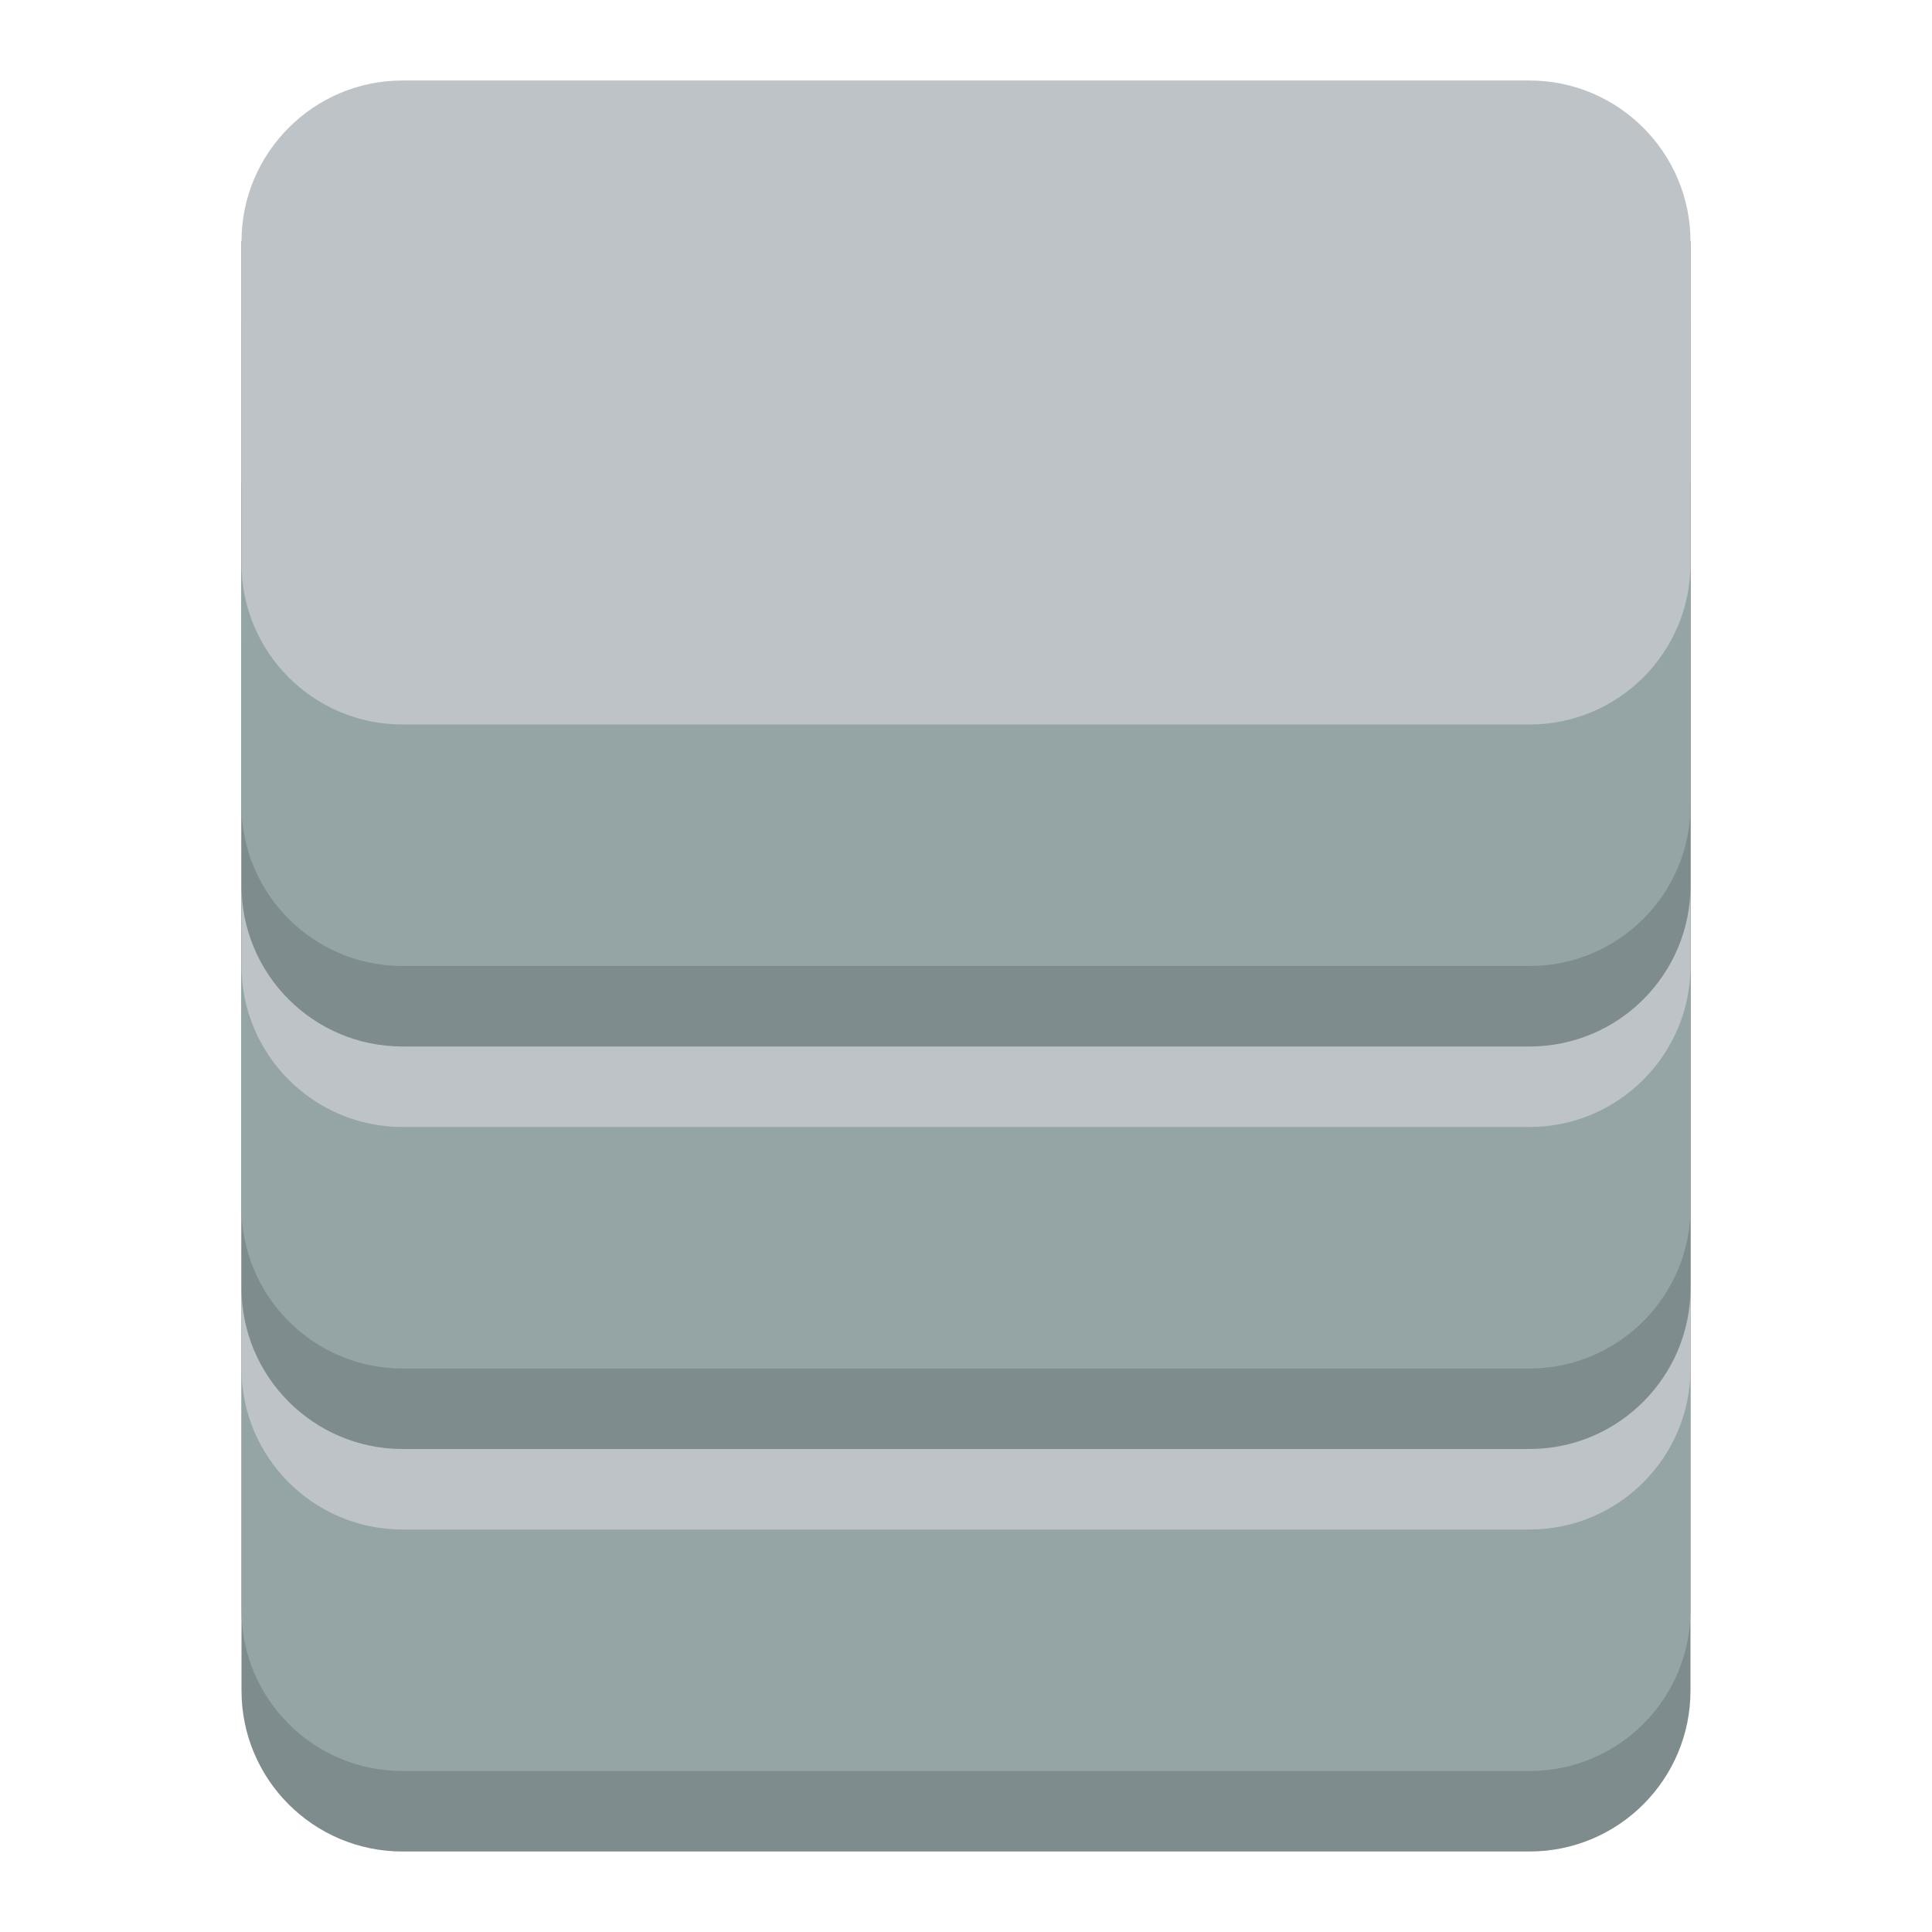
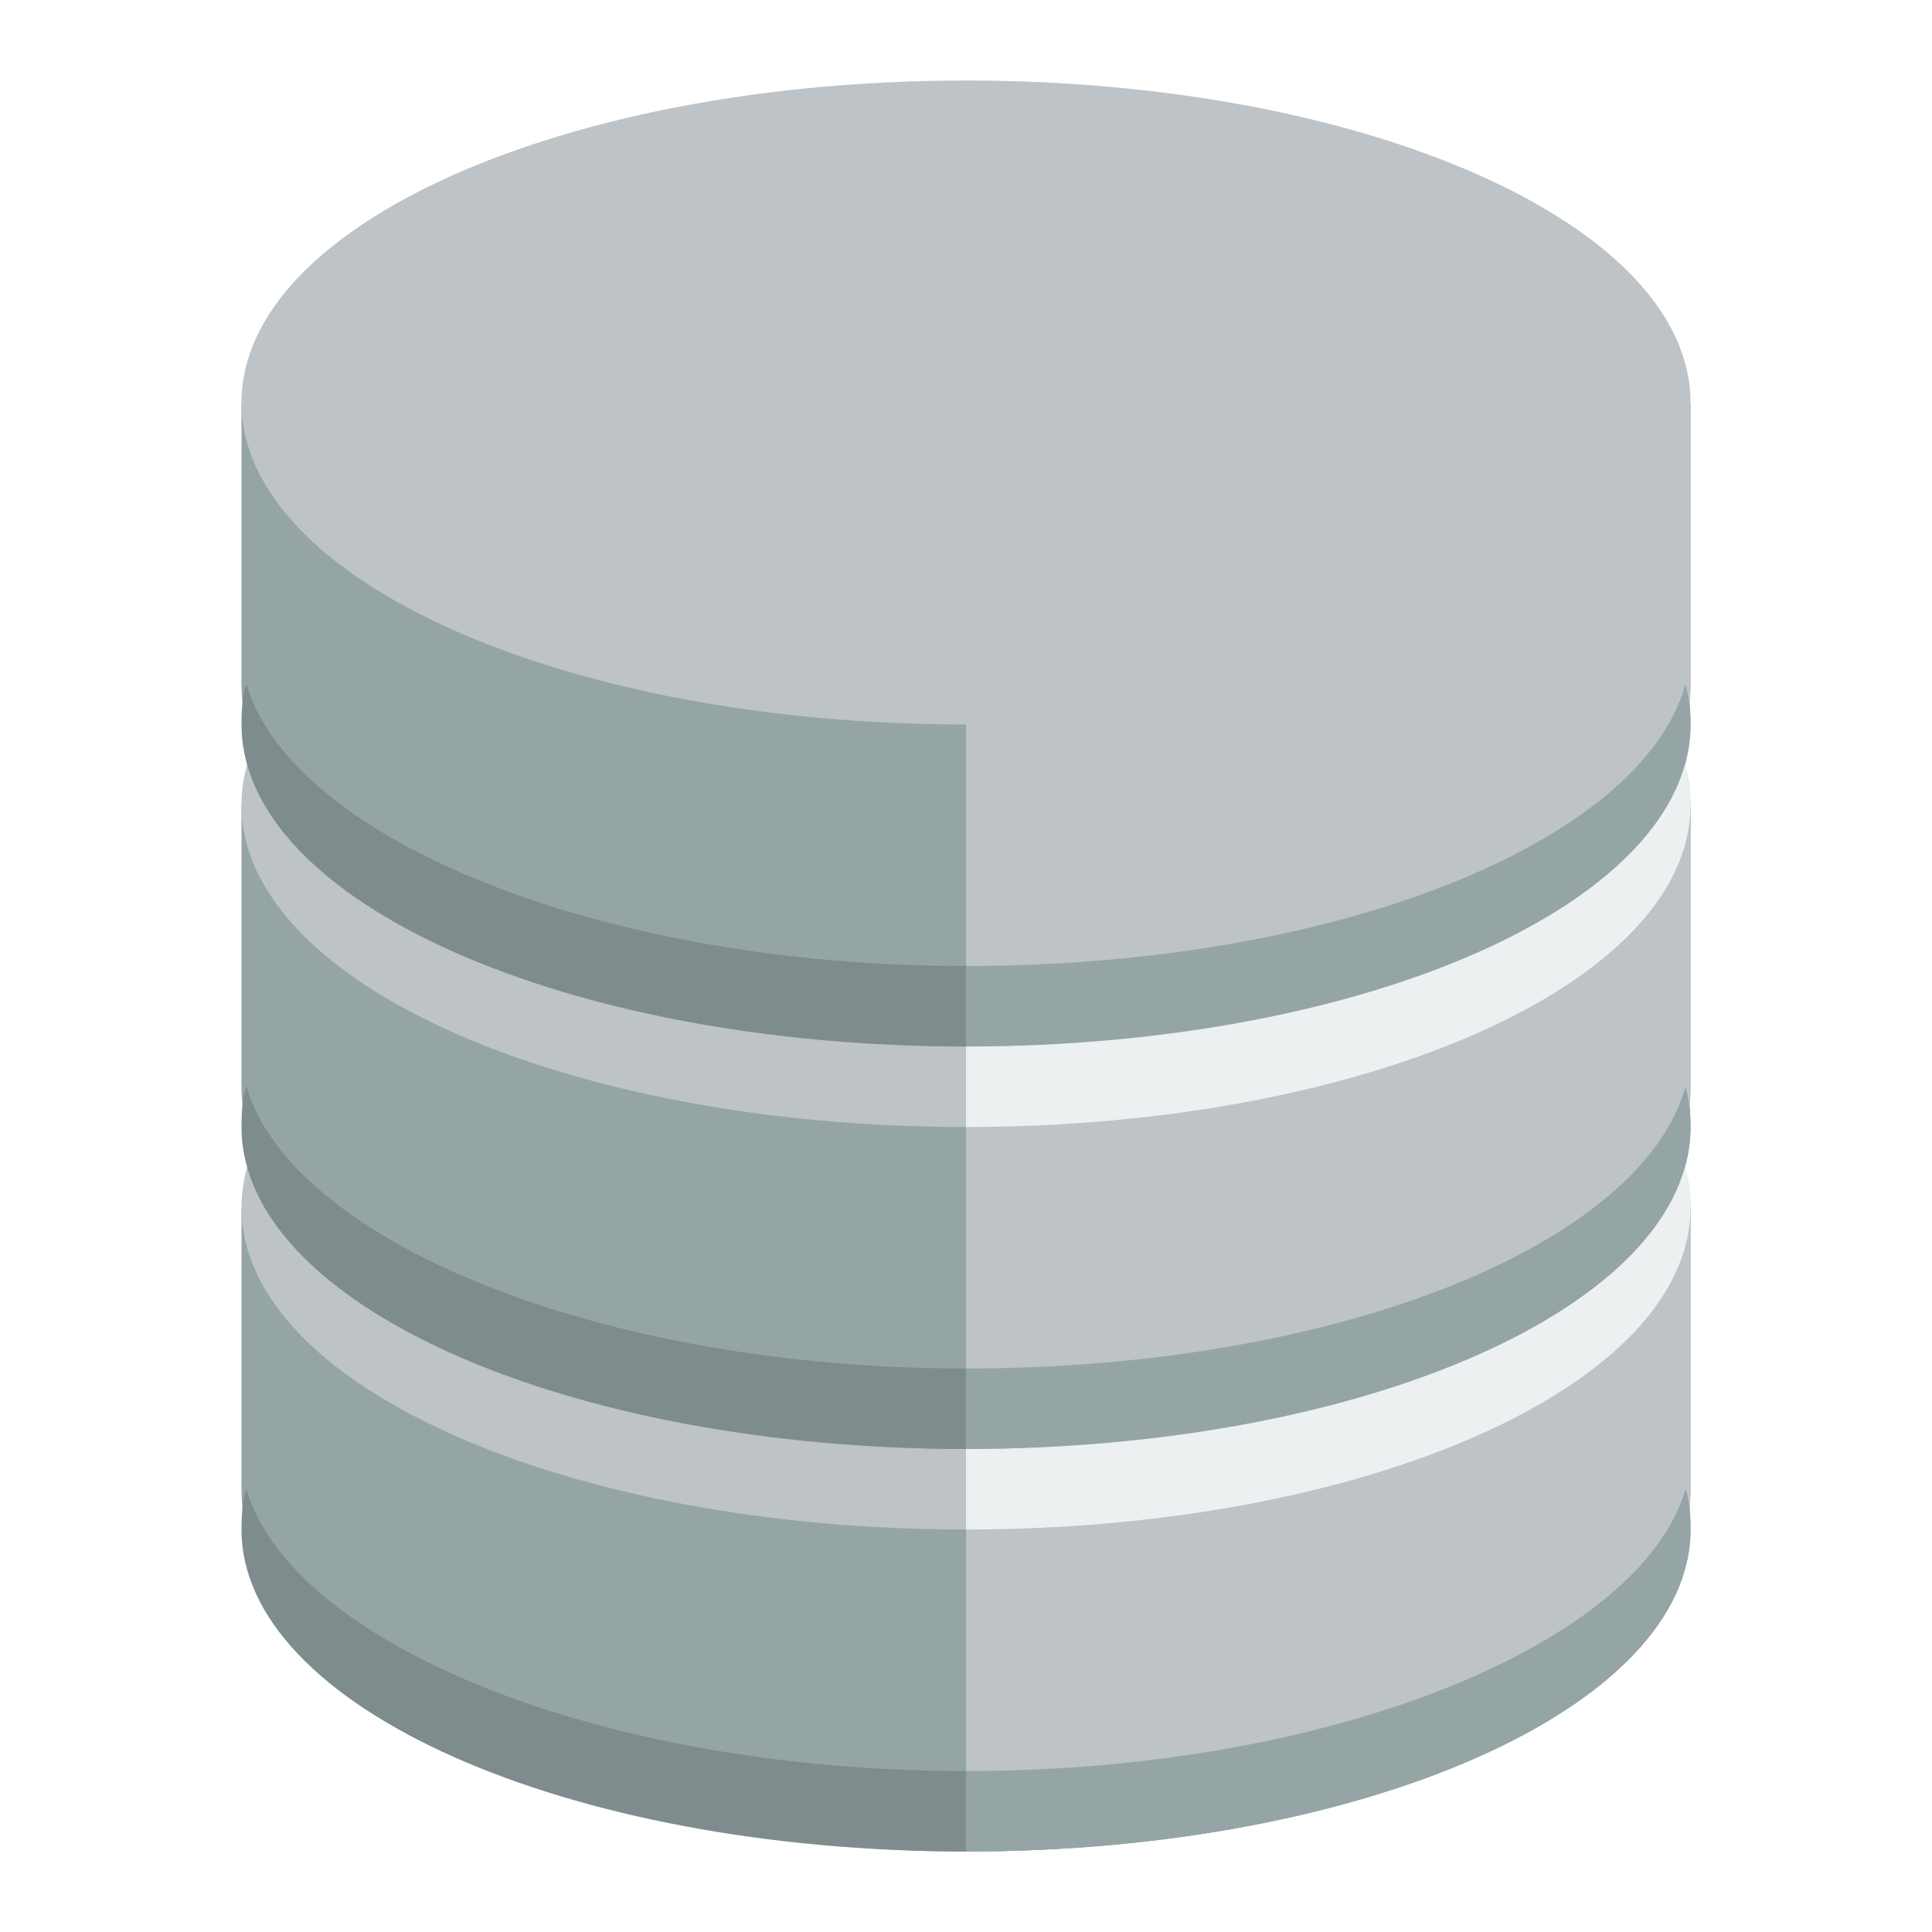
<svg xmlns="http://www.w3.org/2000/svg" height="24" width="24" version="1.1">
  <g transform="translate(0 -1028.4)">
-     <path d="m16 21.5a0.5 1.5 0 1 1 0 -0.016l-0.5 0.016z" transform="matrix(3 0 0 1 -28 1027.4)" fill="#7f8c8d" />
-     <path d="m3 8v3 4 6c0 1.105 0.895 2 2 2h14c1.105 0 2-0.895 2-2v-6-4-3h-18z" transform="translate(0 1028.4)" fill="#7f8c8d" />
-     <path d="m3 8v2 4 6c0 1.105 0.895 2 2 2h14c1.105 0 2-0.895 2-2v-6-4-2h-18z" transform="translate(0 1028.4)" fill="#95a5a6" />
-     <path d="m3 8v3 6c0 1.105 0.895 2 2 2h14c1.105 0 2-0.895 2-2v-6-3h-18z" transform="translate(0 1028.4)" fill="#bdc3c7" />
-     <path d="m16 21.5a0.5 1.5 0 1 1 0 -0.016l-0.5 0.016z" transform="matrix(3 0 0 1 -28 1022.4)" fill="#7f8c8d" />
-     <path d="m3 1031.4v3 4 6c0 1.1 0.895 2 2 2h14c1.105 0 2-0.9 2-2v-6-4-3h-18z" fill="#7f8c8d" />
-     <path d="m3 1031.4v2 4 6c0 1.1 0.895 2 2 2h14c1.105 0 2-0.9 2-2v-6-4-2h-18z" fill="#95a5a6" />
-     <path d="m3 1031.4v3 6c0 1.1 0.895 2 2 2h14c1.105 0 2-0.9 2-2v-6-3h-18z" fill="#bdc3c7" />
-     <path d="m16 21.5a0.5 1.5 0 1 1 0 -0.016l-0.5 0.016z" transform="matrix(3 0 0 1 -28 1017.4)" fill="#7f8c8d" />
-     <path d="m3 4v1 6c0 1.105 0.895 2 2 2h14c1.105 0 2-0.895 2-2v-6-1h-18z" transform="translate(0 1028.4)" fill="#7f8c8d" />
-     <path d="m3 4v6c0 1.105 0.895 2 2 2h14c1.105 0 2-0.895 2-2v-6h-18z" transform="translate(0 1028.4)" fill="#95a5a6" />
-     <path d="m3 4v3c0 1.105 0.895 2 2 2h14c1.105 0 2-0.895 2-2v-3h-18z" transform="translate(0 1028.4)" fill="#bdc3c7" />
-     <path d="m21 1034.4v-3c0-1.1-0.895-2-2-2h-14c-1.105 0-2 0.9-2 2v3h18z" fill="#bdc3c7" />
+     <path d="m3 1043.4v2.9 0.4 0.1c-0.004 0 0 0 0 0.1 0 2.4 4.029 4.5 9 4.5 4.971 0 9-2.1 9-4.5v-0.2-0.3-3h-18z" fill="#95a5a6" />
+     <path d="m21 5a9 4 0 1 1 -18 0 9 4 0 1 1 18 0z" transform="translate(0 1038.4)" fill="#bdc3c7" />
+     <path d="m3.062 1046.9c-0.046 0.1-0.062 0.3-0.062 0.5 0 2.2 4.029 4 9 4 4.971 0 9-1.8 9-4 0-0.2-0.017-0.4-0.062-0.5-0.554 1.9-4.349 3.5-8.938 3.5-4.589 0-8.384-1.6-8.938-3.5z" fill="#7f8c8d" />
+     <path d="m3 1038.4v2.9 0.4 0.1c-0.004 0 0 0 0 0.1 0 2.4 4.029 4.5 9 4.5 4.971 0 9-2.1 9-4.5v-0.2-0.3-3h-18z" fill="#95a5a6" />
+     <path d="m21 5a9 4 0 1 1 -18 0 9 4 0 1 1 18 0z" transform="translate(0 1033.4)" fill="#bdc3c7" />
+     <path d="m3.062 1041.9c-0.046 0.1-0.062 0.3-0.062 0.5 0 2.2 4.029 4 9 4 4.971 0 9-1.8 9-4 0-0.2-0.017-0.4-0.062-0.5-0.554 1.9-4.349 3.5-8.938 3.5-4.589 0-8.384-1.6-8.938-3.5z" fill="#7f8c8d" />
+     <path d="m3 1033.4v2.9 0.4 0.1c-0.004 0 0 0 0 0.1 0 2.4 4.029 4.5 9 4.5 4.971 0 9-2.1 9-4.5v-0.2-0.3-3h-18z" fill="#95a5a6" />
+     <path d="m3.062 1036.9c-0.046 0.1-0.062 0.3-0.062 0.5 0 2.2 4.029 4 9 4 4.971 0 9-1.8 9-4 0-0.2-0.017-0.4-0.062-0.5-0.554 1.9-4.349 3.5-8.938 3.5-4.589 0-8.384-1.6-8.938-3.5z" fill="#7f8c8d" />
+     <path d="m12 1043.4v8c4.971 0 9-2.1 9-4.5v-0.2-0.3-3h-9z" fill="#bdc3c7" />
+     <g transform="translate(0,5)">
+       <path d="m12 6v8c4.971 0 9-1.791 9-4 0-2.209-4.029-4-9-4z" transform="translate(0 1028.4)" fill="#ecf0f1" />
+       <path d="m12 5v8c4.971 0 9-2.015 9-4.5v-0.188-0.312-3h-9z" transform="translate(0 1028.4)" fill="#bdc3c7" />
+       <path d="m20.938 8.5c-0.554 1.973-4.349 3.5-8.938 3.5v1c4.971 0 9-1.791 9-4 0-0.169-0.017-0.336-0.062-0.5z" transform="translate(0 1028.4)" fill="#95a5a6" />
+     </g>
+     <path d="m12 6v8c4.971 0 9-1.791 9-4 0-2.209-4.029-4-9-4z" transform="translate(0 1028.4)" fill="#ecf0f1" />
+     <path d="m12 5v8c4.971 0 9-2.015 9-4.5v-0.188-0.312-3h-9z" transform="translate(0 1028.4)" fill="#bdc3c7" />
+     <path d="m20.938 8.5c-0.554 1.973-4.349 3.5-8.938 3.5v1c4.971 0 9-1.791 9-4 0-0.169-0.017-0.336-0.062-0.5z" transform="translate(0 1028.4)" fill="#95a5a6" />
+     <path d="m20.938 1046.9c-0.554 1.9-4.349 3.5-8.938 3.5v1c4.971 0 9-1.8 9-4 0-0.2-0.017-0.4-0.062-0.5z" fill="#95a5a6" />
+     <path d="m21 5a9 4 0 1 1 -18 0 9 4 0 1 1 18 0z" transform="translate(0 1028.4)" fill="#bdc3c7" />
  </g>
</svg>
